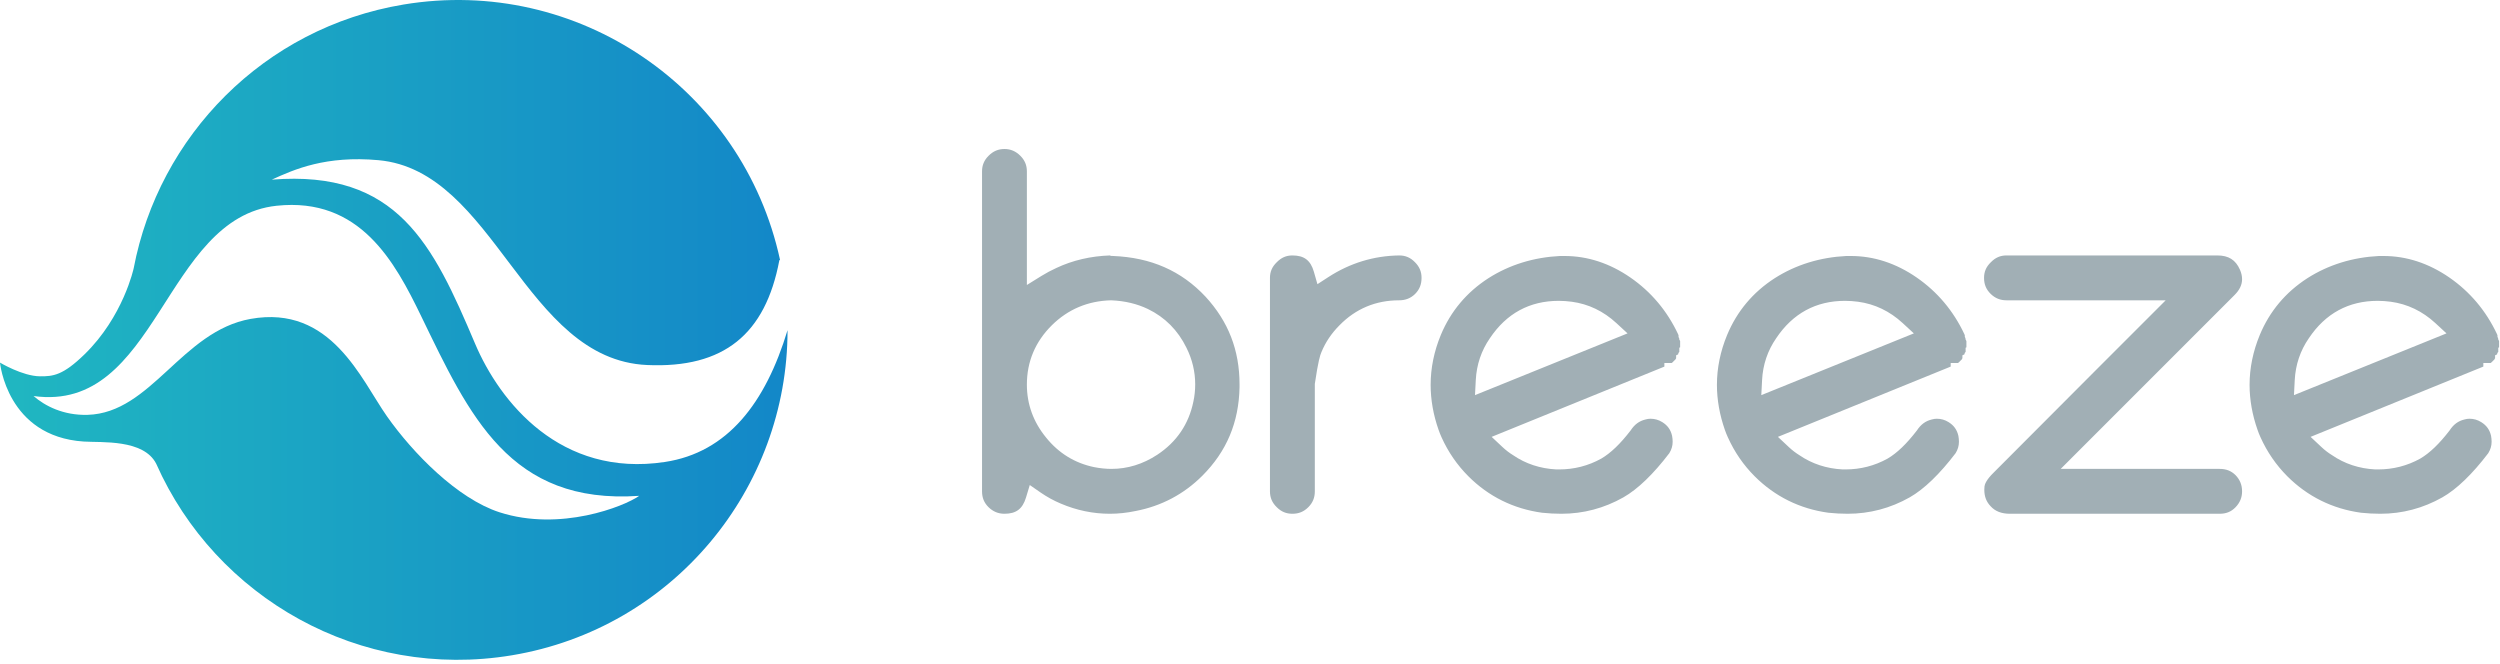
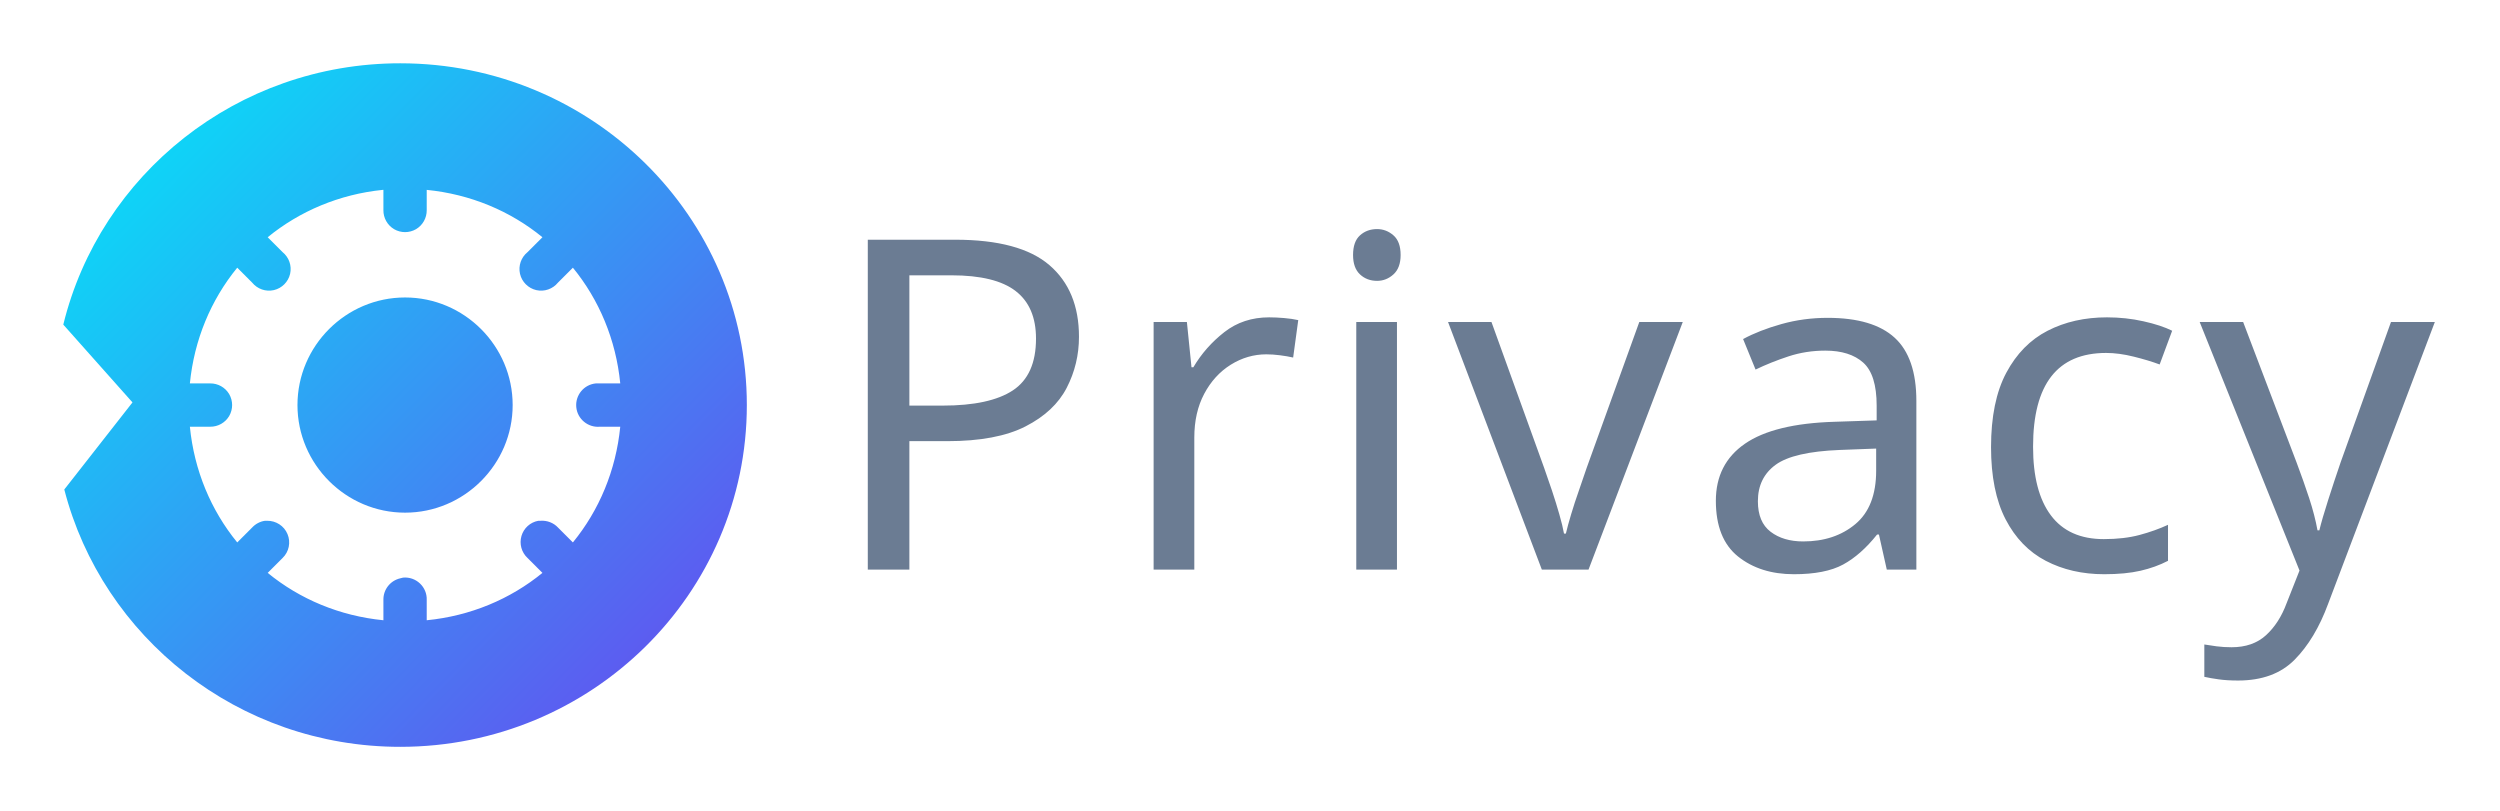
- <svg xmlns="http://www.w3.org/2000/svg" width="113px" height="30px" viewBox="0 0 113 30" version="1.1">
+ <svg xmlns="http://www.w3.org/2000/svg" width="790px" height="256px" viewBox="0 0 790 256" version="1.1">
  <defs>
-     <linearGradient x1="-1.11022302e-14%" y1="50%" x2="100%" y2="50%" id="linearGradient-1">
-       <stop stop-color="#20B7C1" offset="0%" />
-       <stop stop-color="#1387C8" offset="100%" />
+     <linearGradient x1="0%" y1="0.578%" x2="102%" y2="100.411%" id="linearGradient-1">
+       <stop stop-color="#00EAF8" offset="0%" />
+       <stop stop-color="#6D42EF" offset="100%" />
    </linearGradient>
  </defs>
-   <g id="Page-1" stroke="none" stroke-width="1" fill="none" fill-rule="evenodd">
-     <g id="Breeze-Wallet---V2" transform="translate(-1065, -15)">
-       <g id="wallet" transform="translate(0, -24)">
-         <g id="content">
-           <g id="links">
-             <g id="logo" transform="translate(1065, 39)">
-               <path d="M22.578,23.155 C20.681,22.543 18.663,20.485 17.489,18.815 C16.315,17.144 14.964,13.764 11.328,14.414 C8.211,14.972 6.844,18.665 3.962,18.751 C2.864,18.784 2.026,18.345 1.517,17.901 C7.125,18.679 7.395,9.842 12.502,9.3 C16.276,8.899 17.848,11.838 19.035,14.286 C21.217,18.785 23.031,22.818 28.892,22.412 C28.216,22.892 25.319,24.041 22.578,23.155 M30.053,20.881 C25.334,21.596 22.59,18.17 21.471,15.528 C19.568,11.035 17.961,7.667 12.285,8.12 C13.308,7.651 14.732,7.025 17.106,7.24 C22.387,7.718 23.688,16.251 29.251,16.499 C32.722,16.653 34.594,15.103 35.225,11.772 C35.227,11.758 35.247,11.753 35.257,11.744 C33.584,4.019 26.119,-1.108 18.239,0.205 C11.905,1.26 7.178,6.164 6.043,12.124 C6.043,12.124 5.577,14.31 3.815,16.022 C2.847,16.963 2.403,17.016 1.802,17.009 C1.016,17.001 3.06122449e-05,16.39 3.06122449e-05,16.39 C3.06122449e-05,16.39 0.306,19.729 3.786,19.958 C4.591,20.011 6.491,19.843 7.061,20.962 C9.751,27.032 16.286,30.76 23.138,29.619 C30.433,28.404 35.599,22.084 35.597,14.924 C34.603,18.212 32.889,20.452 30.053,20.881" id="illustration" fill="url(#linearGradient-1)" />
-               <path d="M58.416,23.222 C58.135,23.222 57.911,23.128 57.71,22.926 C57.499,22.721 57.402,22.494 57.402,22.208 L57.402,12.56 C57.402,12.282 57.499,12.059 57.705,11.858 C57.915,11.643 58.138,11.546 58.416,11.546 C58.948,11.546 59.238,11.767 59.387,12.282 L59.548,12.845 L60.039,12.526 C61.018,11.891 62.097,11.561 63.246,11.546 C63.526,11.546 63.753,11.643 63.954,11.85 C64.16,12.055 64.254,12.28 64.254,12.56 C64.254,12.857 64.16,13.09 63.958,13.291 C63.764,13.48 63.527,13.574 63.24,13.574 C62.183,13.574 61.275,13.955 60.542,14.706 C60.185,15.063 59.909,15.473 59.728,15.918 C59.671,16.043 59.581,16.328 59.435,17.321 L59.43,17.352 L59.43,22.208 C59.43,22.497 59.336,22.725 59.135,22.926 C58.933,23.128 58.705,23.222 58.416,23.222 Z M70.575,23.222 C70.286,23.222 69.992,23.206 69.703,23.176 C68.412,22.999 67.286,22.443 66.371,21.528 C65.864,21.021 65.456,20.428 65.157,19.763 L65.088,19.601 L65.023,19.427 C64.786,18.754 64.665,18.068 64.665,17.396 C64.665,16.636 64.82,15.877 65.126,15.138 C65.571,14.069 66.295,13.207 67.276,12.575 C68.225,11.969 69.319,11.63 70.523,11.57 L70.719,11.571 C71.758,11.571 72.758,11.898 73.693,12.543 C74.629,13.189 75.354,14.05 75.849,15.103 C75.855,15.121 75.862,15.139 75.87,15.158 L75.87,15.238 L75.882,15.25 L75.882,15.26 L75.893,15.274 L75.893,15.29 L75.905,15.306 L75.905,15.356 L75.93,15.384 L75.93,15.398 L75.942,15.413 L75.942,15.699 L75.905,15.717 L75.905,15.908 L75.87,15.945 L75.87,15.964 L75.857,15.977 L75.852,16.017 L75.761,16.061 L75.761,16.193 L75.731,16.245 C75.723,16.254 75.623,16.352 75.623,16.352 L75.614,16.366 L75.603,16.375 L75.594,16.379 C75.594,16.379 75.563,16.407 75.561,16.408 L75.23,16.408 L75.23,16.571 L67.422,19.746 L67.914,20.208 C68.063,20.348 68.225,20.472 68.395,20.576 C68.955,20.961 69.618,21.182 70.349,21.218 L70.478,21.218 C71.152,21.218 71.791,21.054 72.376,20.73 C72.807,20.477 73.239,20.062 73.704,19.457 C73.882,19.184 74.092,19.031 74.37,18.962 C74.457,18.937 74.53,18.927 74.602,18.927 C74.794,18.927 74.969,18.977 75.134,19.079 C75.375,19.228 75.516,19.425 75.578,19.699 C75.594,19.784 75.604,19.878 75.604,19.965 C75.604,20.15 75.555,20.32 75.453,20.484 C74.734,21.428 74.028,22.111 73.375,22.482 C72.506,22.973 71.564,23.222 70.575,23.222 Z M83.515,23.222 C83.226,23.222 82.933,23.206 82.644,23.176 C81.352,22.999 80.227,22.443 79.311,21.528 C78.804,21.021 78.396,20.428 78.098,19.763 L78.028,19.601 L77.963,19.427 C77.727,18.753 77.605,18.067 77.605,17.396 C77.605,16.636 77.76,15.877 78.067,15.138 C78.512,14.069 79.235,13.207 80.217,12.575 C81.166,11.969 82.259,11.63 83.464,11.57 L83.66,11.571 C84.698,11.571 85.699,11.898 86.633,12.543 C87.569,13.189 88.294,14.05 88.789,15.103 C88.795,15.121 88.802,15.139 88.81,15.158 L88.81,15.231 L88.822,15.244 L88.822,15.26 L88.834,15.274 L88.834,15.296 L88.846,15.312 L88.846,15.356 L88.87,15.383 L88.87,15.405 L88.882,15.419 L88.882,15.7 L88.846,15.717 L88.846,15.907 L88.81,15.945 L88.81,15.963 L88.798,15.975 L88.793,16.017 L88.701,16.061 L88.701,16.193 L88.696,16.198 L88.671,16.247 C88.663,16.254 88.657,16.263 88.65,16.27 L88.642,16.275 L88.563,16.355 L88.557,16.363 C88.557,16.363 88.504,16.406 88.501,16.408 L88.171,16.408 L88.171,16.57 L80.362,19.746 L80.855,20.208 C81.004,20.349 81.166,20.472 81.335,20.576 C81.895,20.961 82.559,21.182 83.289,21.218 L83.419,21.218 C84.093,21.218 84.732,21.054 85.317,20.73 C85.748,20.477 86.179,20.062 86.644,19.457 C86.822,19.184 87.032,19.031 87.31,18.962 C87.398,18.937 87.471,18.927 87.543,18.927 C87.735,18.927 87.909,18.976 88.074,19.079 C88.315,19.228 88.456,19.425 88.519,19.7 C88.534,19.784 88.544,19.879 88.544,19.965 C88.544,20.15 88.495,20.32 88.393,20.484 C87.675,21.428 86.968,22.112 86.316,22.482 C85.447,22.973 84.504,23.222 83.515,23.222 Z M90.85,23.222 C90.468,23.222 90.183,23.111 89.977,22.883 C89.781,22.68 89.691,22.439 89.691,22.136 C89.691,22.082 89.694,22.031 89.699,21.984 C89.711,21.89 89.779,21.687 90.115,21.36 L94.834,16.629 L97.889,13.574 L90.693,13.574 C90.413,13.574 90.181,13.48 89.982,13.287 C89.775,13.086 89.679,12.855 89.679,12.56 C89.679,12.282 89.775,12.059 89.982,11.858 C90.191,11.643 90.414,11.546 90.693,11.546 L100.219,11.546 C100.733,11.546 101.05,11.746 101.246,12.192 C101.31,12.339 101.342,12.479 101.342,12.62 C101.342,12.873 101.23,13.108 100.998,13.339 L93.144,21.194 L100.328,21.194 C100.625,21.194 100.853,21.284 101.047,21.477 C101.244,21.68 101.342,21.921 101.342,22.208 C101.342,22.487 101.244,22.724 101.043,22.931 C100.849,23.13 100.623,23.222 100.328,23.222 L90.85,23.222 Z M107.591,23.222 C107.302,23.222 107.009,23.206 106.72,23.176 C105.429,22.999 104.303,22.443 103.387,21.528 C102.881,21.021 102.473,20.428 102.174,19.763 L102.104,19.601 L102.04,19.427 C101.803,18.753 101.681,18.067 101.681,17.396 C101.681,16.636 101.837,15.877 102.143,15.138 C102.588,14.069 103.312,13.207 104.293,12.575 C105.242,11.969 106.335,11.63 107.54,11.57 L107.736,11.571 C108.774,11.571 109.775,11.898 110.71,12.543 C111.645,13.189 112.37,14.05 112.865,15.103 C112.872,15.121 112.878,15.139 112.886,15.158 L112.886,15.231 L112.898,15.244 L112.898,15.26 L112.91,15.274 L112.91,15.296 L112.922,15.312 L112.922,15.356 L112.947,15.383 L112.947,15.405 L112.958,15.419 L112.958,15.7 L112.922,15.717 L112.922,15.907 L112.886,15.945 L112.886,15.963 L112.874,15.975 L112.869,16.017 L112.778,16.061 L112.778,16.193 L112.772,16.198 L112.747,16.247 C112.74,16.254 112.733,16.263 112.726,16.27 L112.719,16.275 L112.639,16.355 L112.633,16.363 C112.633,16.363 112.58,16.406 112.577,16.408 L112.247,16.408 L112.247,16.57 L104.438,19.746 L104.931,20.208 C105.081,20.349 105.242,20.472 105.412,20.576 C105.972,20.961 106.635,21.182 107.365,21.218 L107.495,21.218 C108.169,21.218 108.808,21.054 109.393,20.73 C109.824,20.477 110.255,20.062 110.721,19.457 C110.898,19.184 111.109,19.031 111.386,18.962 C111.474,18.937 111.547,18.927 111.619,18.927 C111.811,18.927 111.985,18.976 112.15,19.079 C112.391,19.228 112.533,19.425 112.596,19.7 C112.611,19.784 112.621,19.879 112.621,19.965 C112.621,20.15 112.571,20.32 112.469,20.484 C111.751,21.428 111.044,22.112 110.392,22.482 C109.523,22.973 108.58,23.222 107.591,23.222 Z M50.165,23.222 C49.407,23.222 48.661,23.067 47.947,22.762 C47.629,22.629 47.323,22.461 47.035,22.262 L46.546,21.923 L46.374,22.492 C46.219,23.004 45.928,23.222 45.402,23.222 C45.122,23.222 44.886,23.124 44.679,22.922 C44.481,22.725 44.388,22.497 44.388,22.208 L44.388,7.748 C44.388,7.468 44.482,7.243 44.683,7.042 C44.892,6.832 45.121,6.735 45.402,6.735 C45.679,6.735 45.914,6.835 46.12,7.042 C46.321,7.244 46.415,7.468 46.415,7.748 L46.415,12.881 L47.077,12.47 C47.293,12.336 47.52,12.216 47.751,12.111 C48.487,11.765 49.299,11.576 50.168,11.546 L50.211,11.566 L50.305,11.57 C52.027,11.639 53.397,12.241 54.491,13.411 C55.523,14.534 56.027,15.83 56.027,17.372 L56.027,17.505 C55.996,19.091 55.446,20.402 54.345,21.504 C53.511,22.337 52.499,22.873 51.337,23.096 C50.937,23.18 50.545,23.222 50.165,23.222 Z M50.214,13.574 C49.172,13.601 48.275,13.98 47.545,14.7 C46.796,15.441 46.415,16.344 46.415,17.384 C46.415,18.271 46.708,19.078 47.286,19.781 C47.852,20.483 48.581,20.932 49.449,21.113 C49.721,21.167 49.985,21.194 50.237,21.194 C50.964,21.194 51.66,20.98 52.307,20.556 C53.184,19.978 53.734,19.168 53.942,18.146 C53.996,17.897 54.023,17.635 54.023,17.372 C54.023,16.8 53.89,16.244 53.628,15.719 C53.242,14.929 52.655,14.339 51.885,13.967 C51.398,13.733 50.847,13.601 50.244,13.575 L50.229,13.574 L50.214,13.574 Z M83.394,13.598 C82.08,13.598 81.034,14.166 80.285,15.286 C79.898,15.844 79.681,16.483 79.646,17.181 L79.611,17.86 L86.506,15.069 L86.004,14.606 C85.417,14.064 84.737,13.739 83.982,13.638 C83.785,13.612 83.587,13.598 83.394,13.598 Z M107.471,13.598 C106.157,13.598 105.11,14.166 104.361,15.286 C103.974,15.844 103.758,16.483 103.722,17.181 L103.687,17.86 L110.582,15.069 L110.08,14.606 C109.493,14.064 108.813,13.739 108.058,13.638 C107.862,13.612 107.664,13.598 107.471,13.598 Z M70.454,13.598 C69.14,13.598 68.094,14.166 67.344,15.286 C66.957,15.844 66.741,16.483 66.705,17.181 L66.67,17.86 L73.565,15.069 L73.063,14.606 C72.477,14.064 71.797,13.739 71.041,13.638 C70.845,13.612 70.647,13.598 70.454,13.598 Z" id="Breeze" fill="#A1AFB5" />
-             </g>
-           </g>
-         </g>
-       </g>
+   <g id="Artboard-Copy-2" stroke="none" stroke-width="1" fill="none" fill-rule="evenodd">
+     <g id="Privat_logo" transform="translate(12, 13)" fill="url(#linearGradient-1)" fill-rule="nonzero">
+       <path d="M114.474,223 C174.964,223 224,174.647 224,115 C224,55.353 174.964,7 114.474,7 C62.865,7 19.594,42.197 8,89.576 L29.865,114.161 L8.316,141.681 C20.361,188.424 63.323,223 114.474,223 Z M108.943,47 C109.024,47 109.077,47 109.157,47 L109.157,53.415 C109.131,55.874 110.414,58.173 112.552,59.429 C114.69,60.659 117.31,60.659 119.448,59.429 C121.586,58.173 122.869,55.874 122.843,53.415 L122.843,47 C136.635,48.363 149.252,53.656 159.409,61.969 L154.704,66.673 C152.673,68.33 151.737,70.976 152.325,73.542 C152.914,76.082 154.918,78.086 157.458,78.675 C160.024,79.263 162.67,78.327 164.327,76.296 L169.031,71.591 C177.344,81.748 182.637,94.365 184,108.157 L177.585,108.157 C177.371,108.157 177.157,108.157 176.943,108.157 C176.73,108.157 176.516,108.157 176.302,108.157 C172.533,108.505 169.753,111.873 170.101,115.642 C170.448,119.41 173.816,122.19 177.585,121.843 L184,121.843 C182.637,135.635 177.344,148.252 169.031,158.409 L164.327,153.704 C162.91,152.181 160.852,151.406 158.767,151.566 C158.553,151.566 158.34,151.566 158.126,151.566 C155.56,152.02 153.502,153.892 152.78,156.377 C152.058,158.89 152.807,161.563 154.704,163.327 L159.409,168.031 C149.252,176.344 136.635,181.637 122.843,183 L122.843,176.585 C122.923,174.607 122.121,172.709 120.704,171.373 C119.261,170.009 117.31,169.341 115.358,169.528 C115.064,169.582 114.77,169.662 114.503,169.742 C111.322,170.464 109.077,173.324 109.157,176.585 L109.157,183 C95.365,181.637 82.748,176.344 72.591,168.031 L77.296,163.327 C79.327,161.376 79.942,158.355 78.846,155.763 C77.777,153.17 75.184,151.513 72.377,151.566 C72.164,151.566 71.95,151.566 71.736,151.566 C70.186,151.78 68.742,152.555 67.673,153.704 L62.969,158.409 C54.656,148.252 49.363,135.635 48,121.843 L54.415,121.843 C56.874,121.869 59.173,120.586 60.429,118.448 C61.659,116.31 61.659,113.69 60.429,111.552 C59.173,109.414 56.874,108.131 54.415,108.157 L48,108.157 C49.363,94.365 54.656,81.748 62.969,71.591 L67.673,76.296 C69.33,78.327 71.976,79.263 74.542,78.675 C77.082,78.086 79.086,76.082 79.675,73.542 C80.263,70.976 79.327,68.33 77.296,66.673 L72.591,61.969 C82.695,53.709 95.258,48.39 108.943,47 Z M116,81 C97.3,81 82,96.3 82,115 C82,133.7 97.3,149 116,149 C134.7,149 150,133.7 150,115 C150,96.3 134.7,81 116,81 Z" id="Shape" />
    </g>
+     <text id="Privacy" font-family="Rubik-Regular, Rubik" font-size="146" font-weight="normal" letter-spacing="3.74" fill="#6B7C93">
+       <tspan x="260.065" y="180">Privacy</tspan>
+     </text>
  </g>
</svg>
